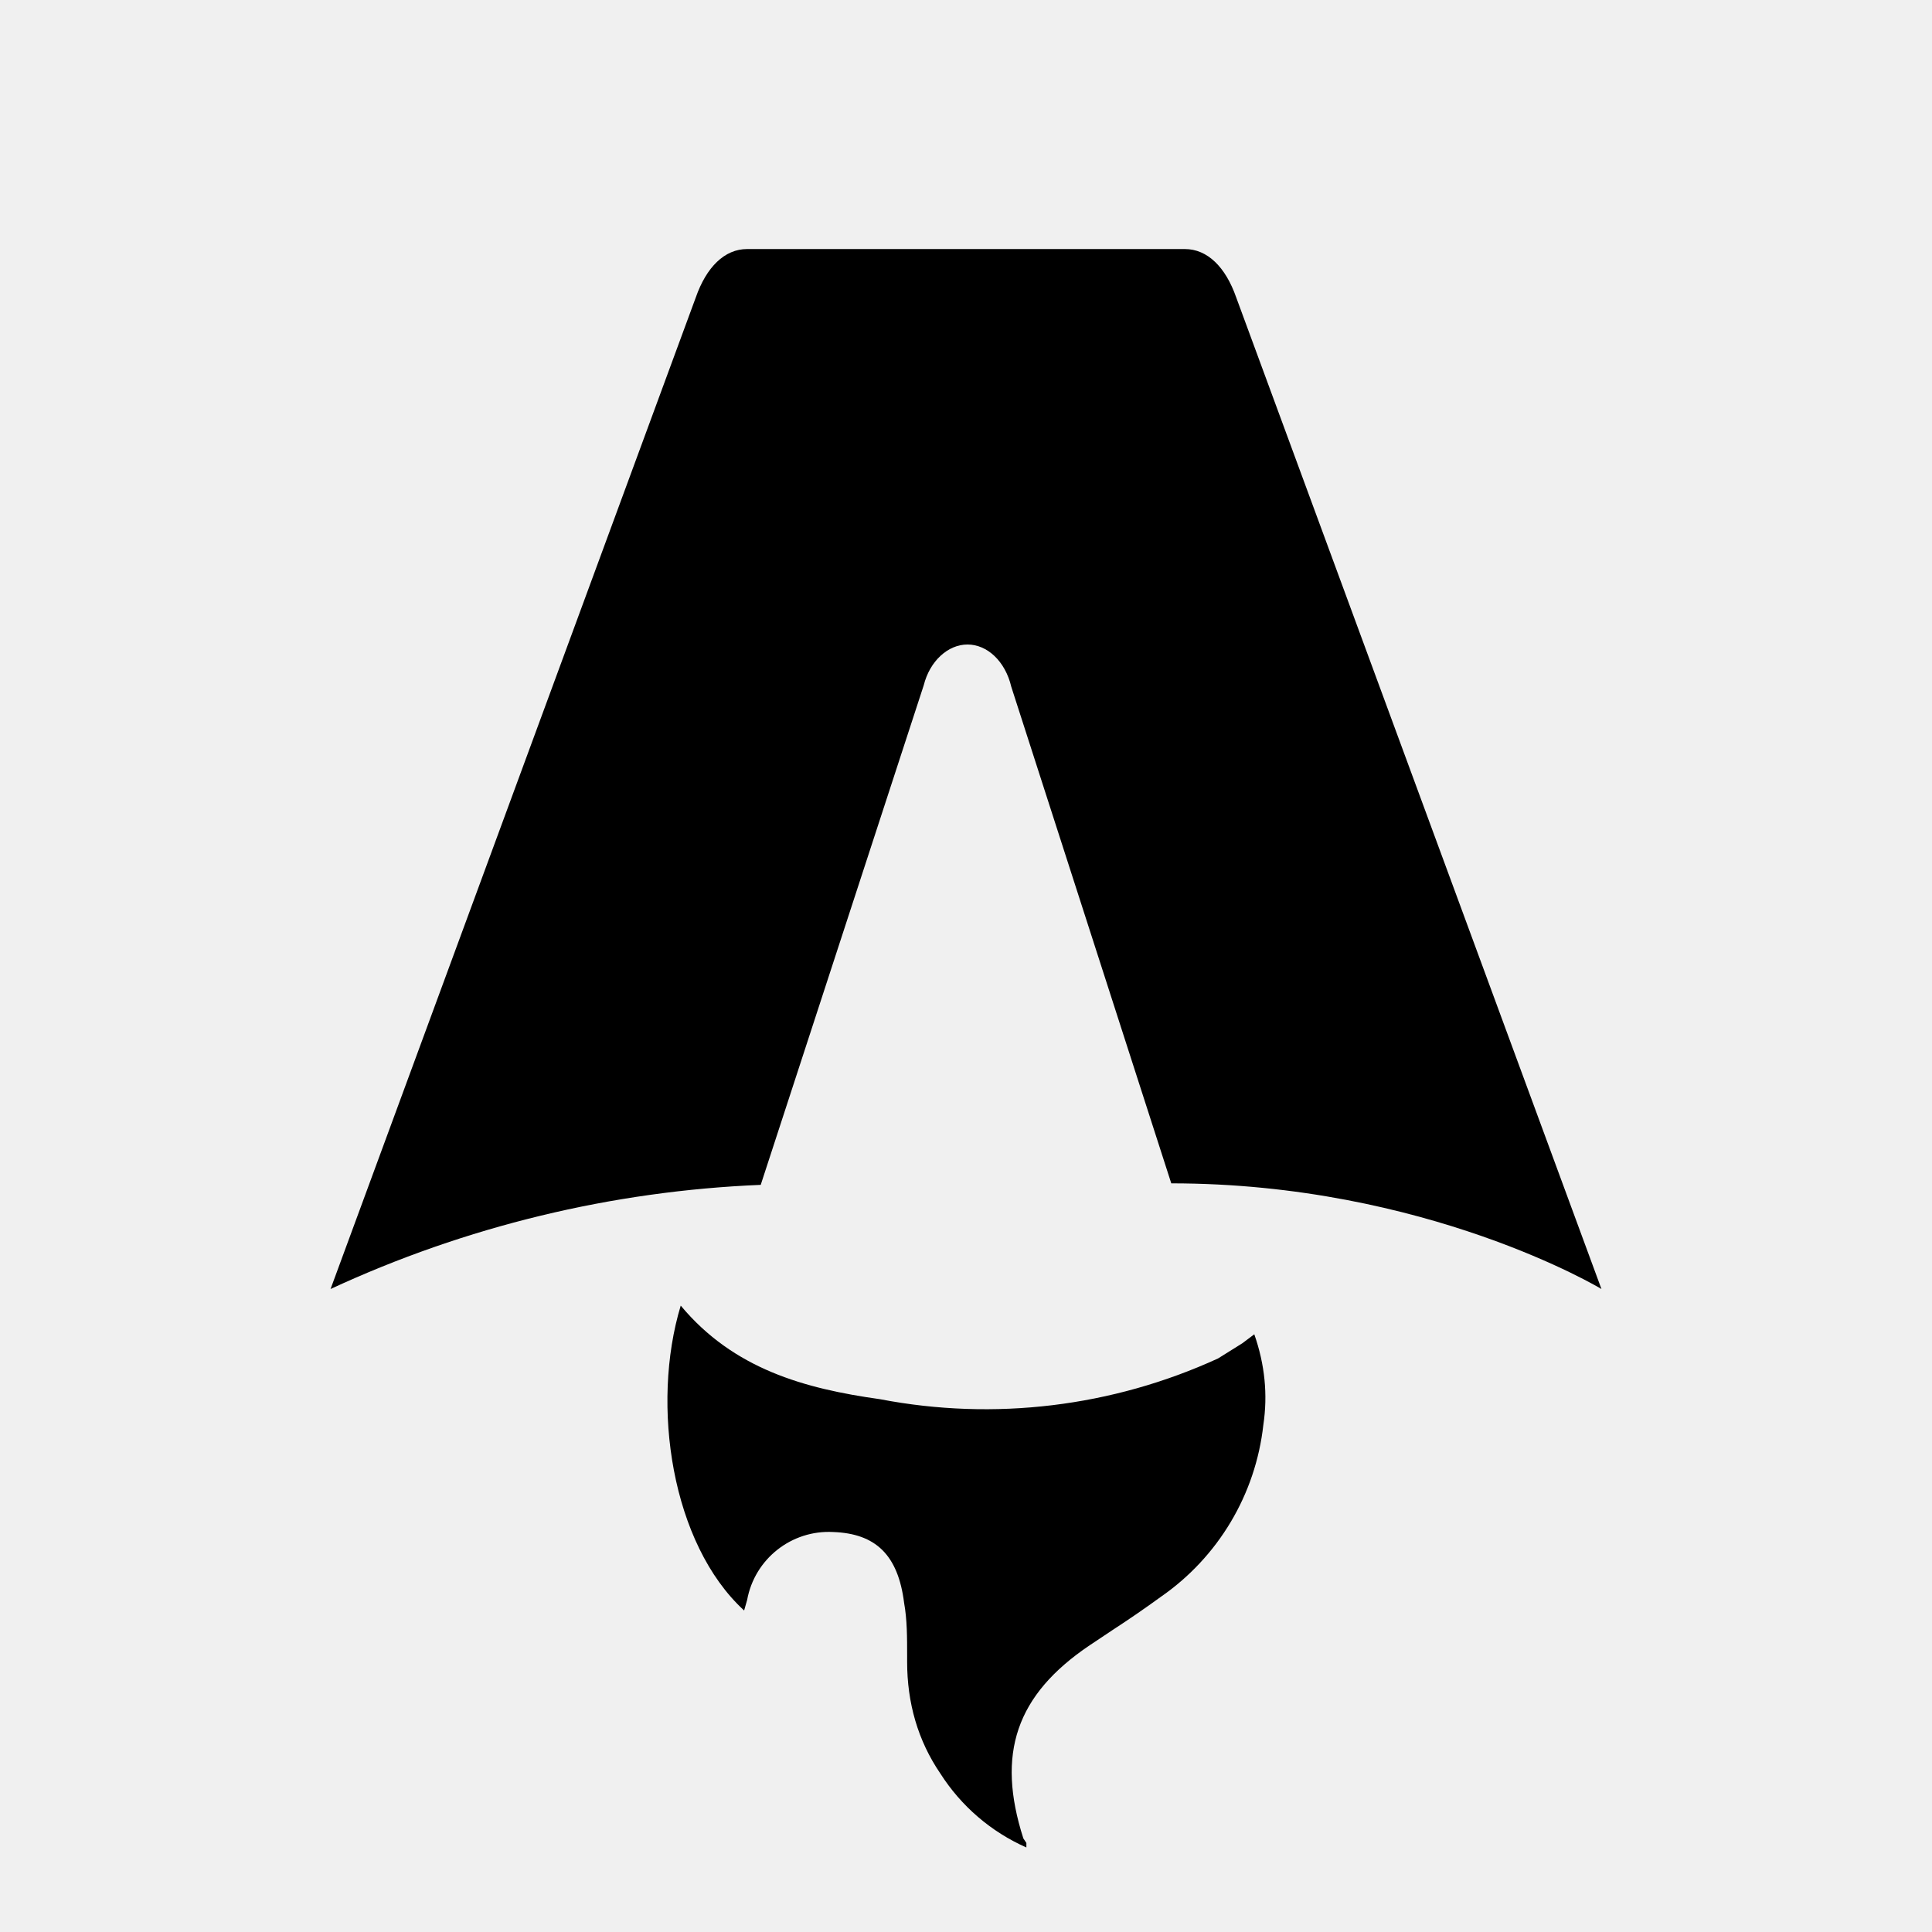
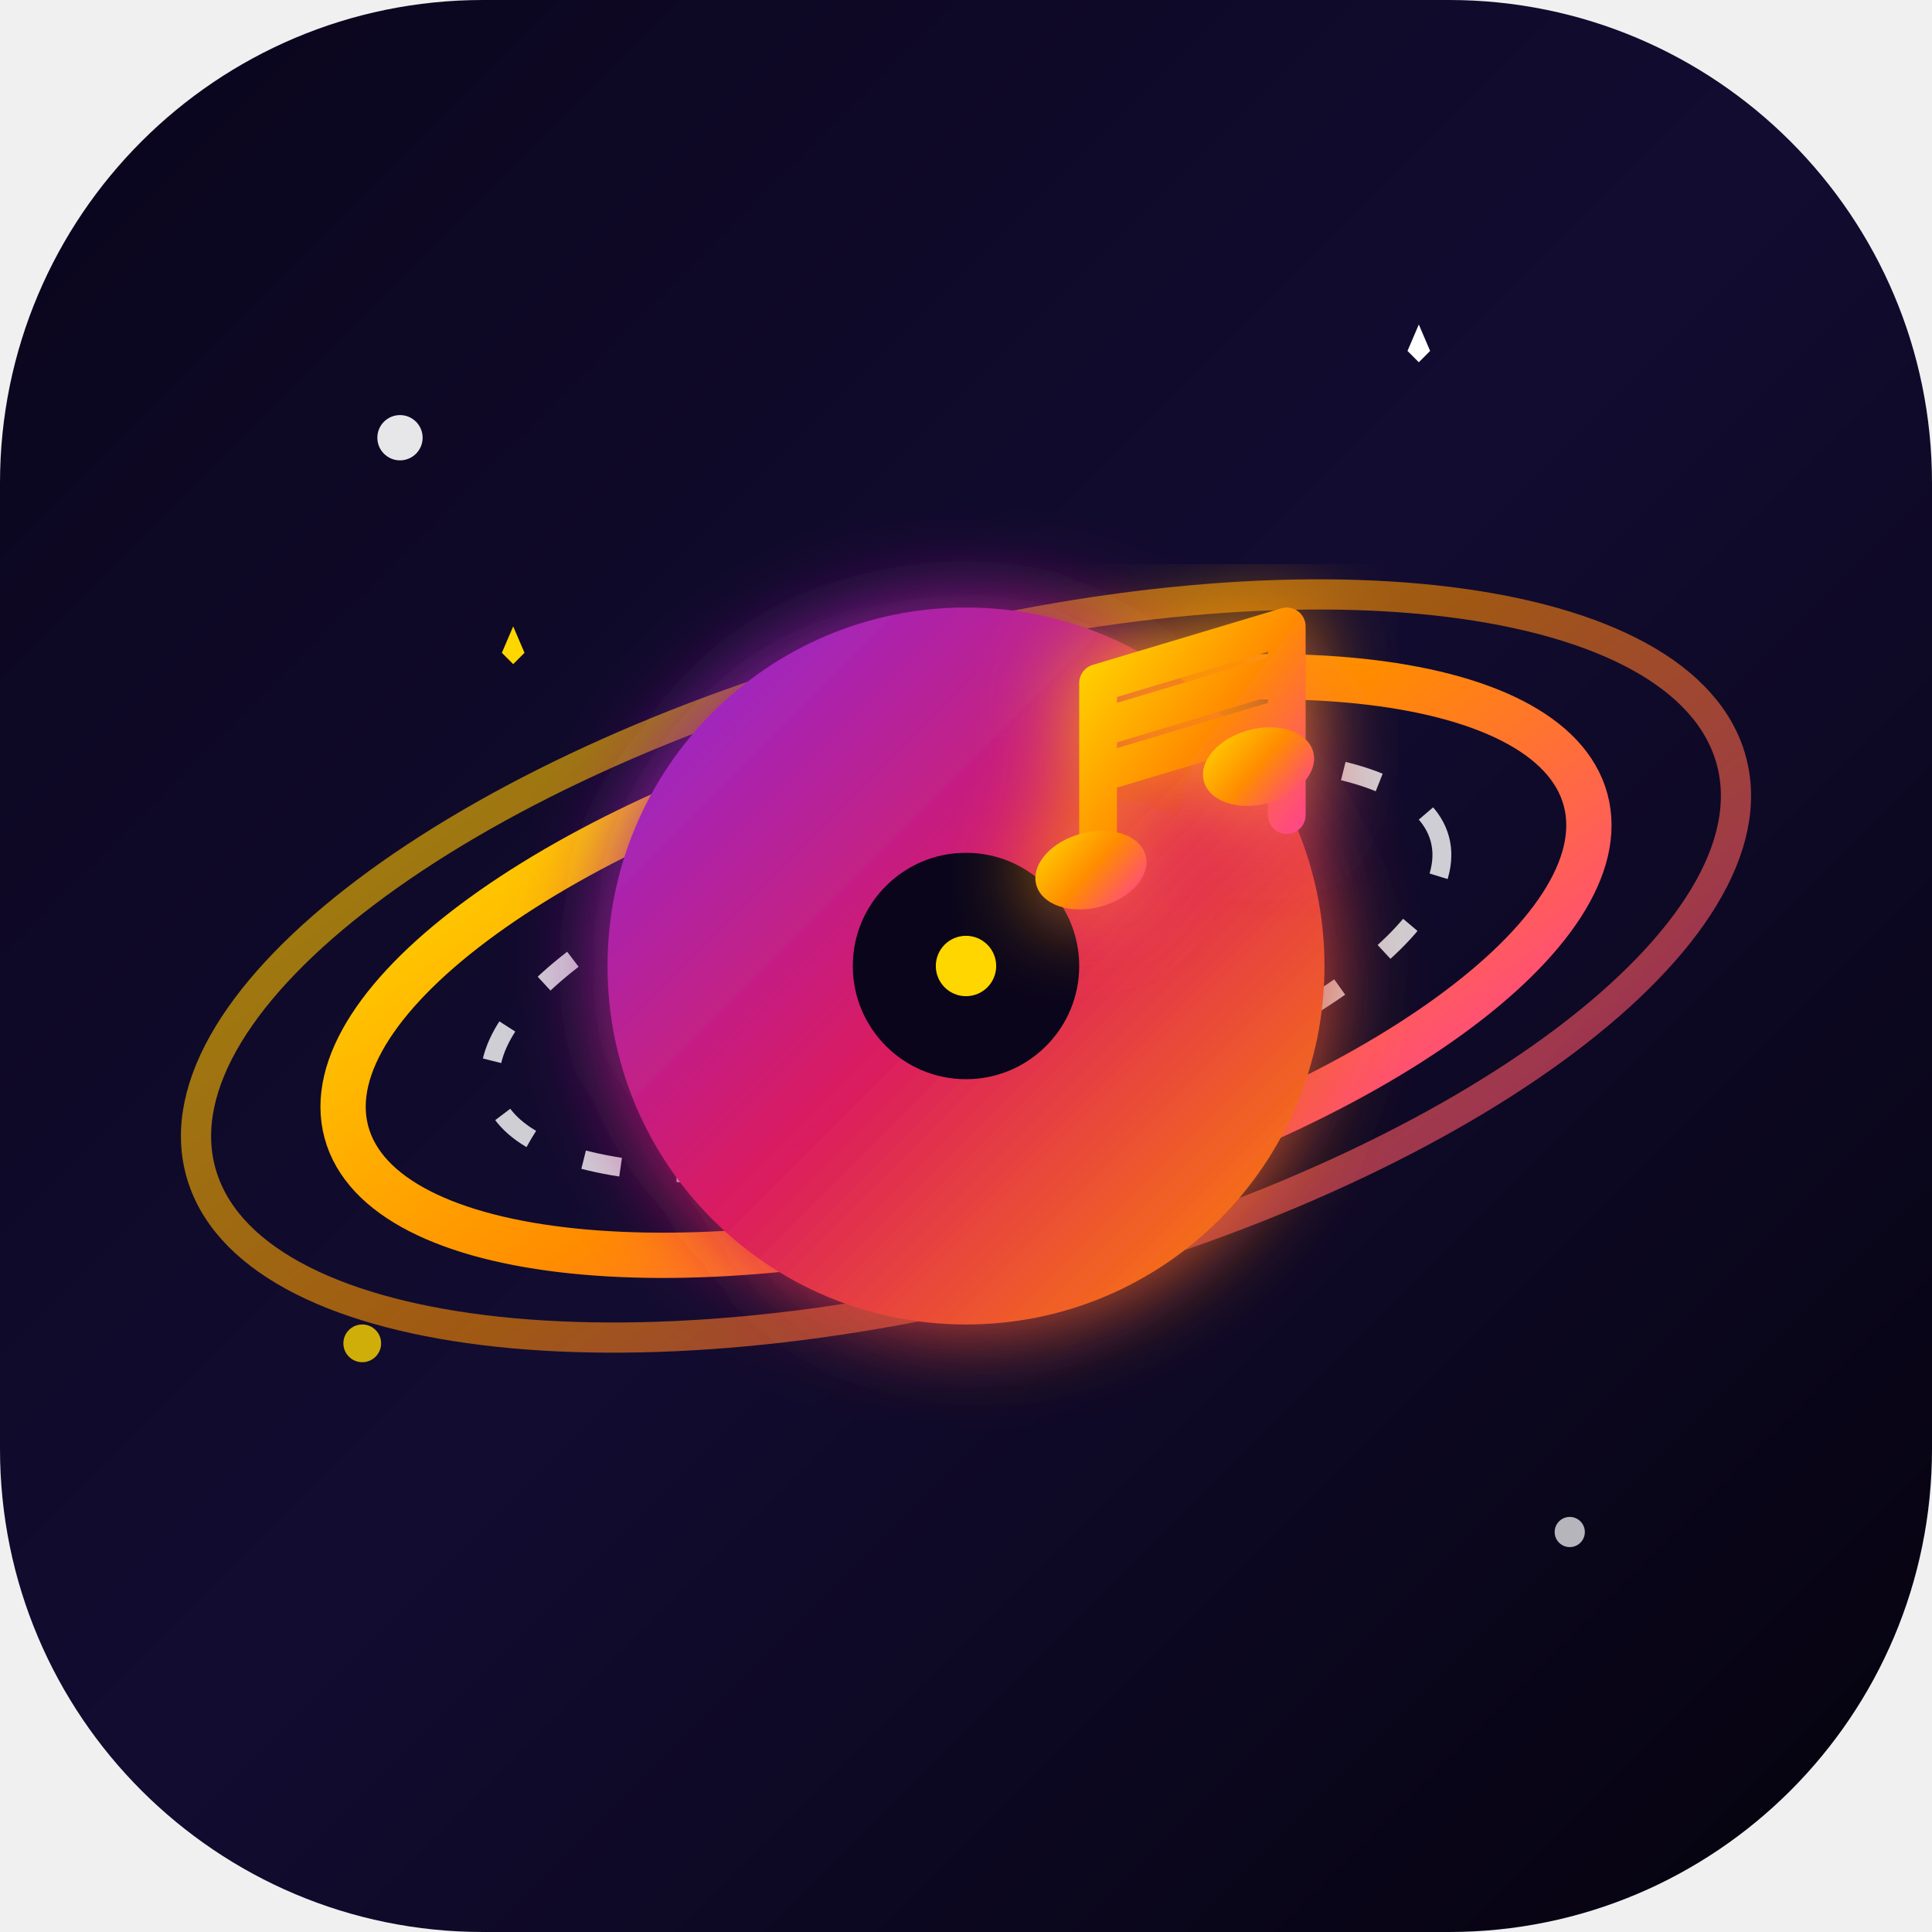
- <svg xmlns="http://www.w3.org/2000/svg" fill="none" viewBox="0 0 128 128">
-   <path d="M50.4 78.5a75.1 75.1 0 0 0-28.5 6.9l24.2-65.7c.7-2 1.9-3.2 3.4-3.2h29c1.5 0 2.7 1.2 3.4 3.2l24.2 65.7s-11.6-7-28.5-7L67 45.5c-.4-1.7-1.6-2.8-2.9-2.8-1.3 0-2.5 1.1-2.9 2.7L50.4 78.5Zm-1.1 28.2Zm-4.2-20.2c-2 6.6-.6 15.8 4.2 20.2a17.5 17.5 0 0 1 .2-.7 5.5 5.5 0 0 1 5.7-4.5c2.8.1 4.3 1.5 4.7 4.7.2 1.1.2 2.3.2 3.5v.4c0 2.7.7 5.2 2.2 7.4a13 13 0 0 0 5.7 4.9v-.3l-.2-.3c-1.8-5.6-.5-9.5 4.4-12.8l1.5-1a73 73 0 0 0 3.2-2.2 16 16 0 0 0 6.8-11.4c.3-2 .1-4-.6-6l-.8.6-1.6 1a37 37 0 0 1-22.4 2.7c-5-.7-9.7-2-13.2-6.2Z" />
-   <style>
-         path { fill: #000; }
-         @media (prefers-color-scheme: dark) {
-             path { fill: #FFF; }
-         }
-     </style>
+ <svg xmlns="http://www.w3.org/2000/svg" viewBox="0 0 512 512" width="100%" height="100%">
+   <defs>
+     <linearGradient id="bgGrad" x1="0%" y1="0%" x2="100%" y2="100%">
+       <stop offset="0%" stop-color="#0a051b" />
+       <stop offset="50%" stop-color="#120c31" />
+       <stop offset="100%" stop-color="#05020c" />
+     </linearGradient>
+     <linearGradient id="planetGrad" x1="0%" y1="0%" x2="100%" y2="100%">
+       <stop offset="0%" stop-color="#8a2be2" />
+       <stop offset="50%" stop-color="#da1b60" />
+       <stop offset="100%" stop-color="#ff8c00" />
+     </linearGradient>
+     <linearGradient id="ringGrad" x1="0%" y1="0%" x2="100%" y2="100%">
+       <stop offset="0%" stop-color="#ffd700" />
+       <stop offset="50%" stop-color="#ff8c00" />
+       <stop offset="100%" stop-color="#ff3e96" />
+     </linearGradient>
+     <filter id="glow" x="-20%" y="-20%" width="140%" height="140%">
+       <feGaussianBlur stdDeviation="12" result="blur" />
+       <feComposite in="SourceGraphic" in2="blur" operator="over" />
+     </filter>
+   </defs>
+   <rect width="512" height="512" rx="128" fill="url(#bgGrad)" />
+   <g transform="translate(256, 256)">
+     <ellipse rx="210" ry="85" fill="none" stroke="url(#ringGrad)" stroke-width="8" transform="rotate(-15)" opacity="0.6" />
+     <ellipse rx="170" ry="65" fill="none" stroke="url(#ringGrad)" stroke-width="12" transform="rotate(-15)" />
+     <ellipse rx="130" ry="45" fill="none" stroke="#ffffff" stroke-dasharray="10 15" stroke-width="5" transform="rotate(-15)" opacity="0.8" />
+     <circle r="95" fill="url(#planetGrad)" filter="url(#glow)" />
+     <circle r="30" fill="#0a051b" />
+     <circle r="8" fill="#ffd700" />
+     <g transform="translate(25, -75)" filter="url(#glow)">
+       <path d="M10 50 L10 0 L60 -15 L60 35 M10 12 L60 -3 M10 24 L60 9" fill="none" stroke="url(#ringGrad)" stroke-width="10" stroke-linecap="round" stroke-linejoin="round" />
+       <ellipse cx="-5" cy="50" rx="15" ry="10" transform="rotate(-15)" fill="url(#ringGrad)" />
+       <ellipse cx="45" cy="35" rx="15" ry="10" transform="rotate(-15)" fill="url(#ringGrad)" />
+     </g>
+     <circle cx="-150" cy="-140" r="6" fill="#fff" opacity="0.9" />
+     <polygon points="-120,-80 -117,-83 -120,-90 -123,-83" fill="#ffd700" />
+     <circle cx="160" cy="150" r="4" fill="#fff" opacity="0.7" />
+     <polygon points="120,-160 123,-163 120,-170 117,-163" fill="#fff" />
+     <circle cx="-160" cy="100" r="5" fill="#ffd700" opacity="0.8" />
+   </g>
</svg>
